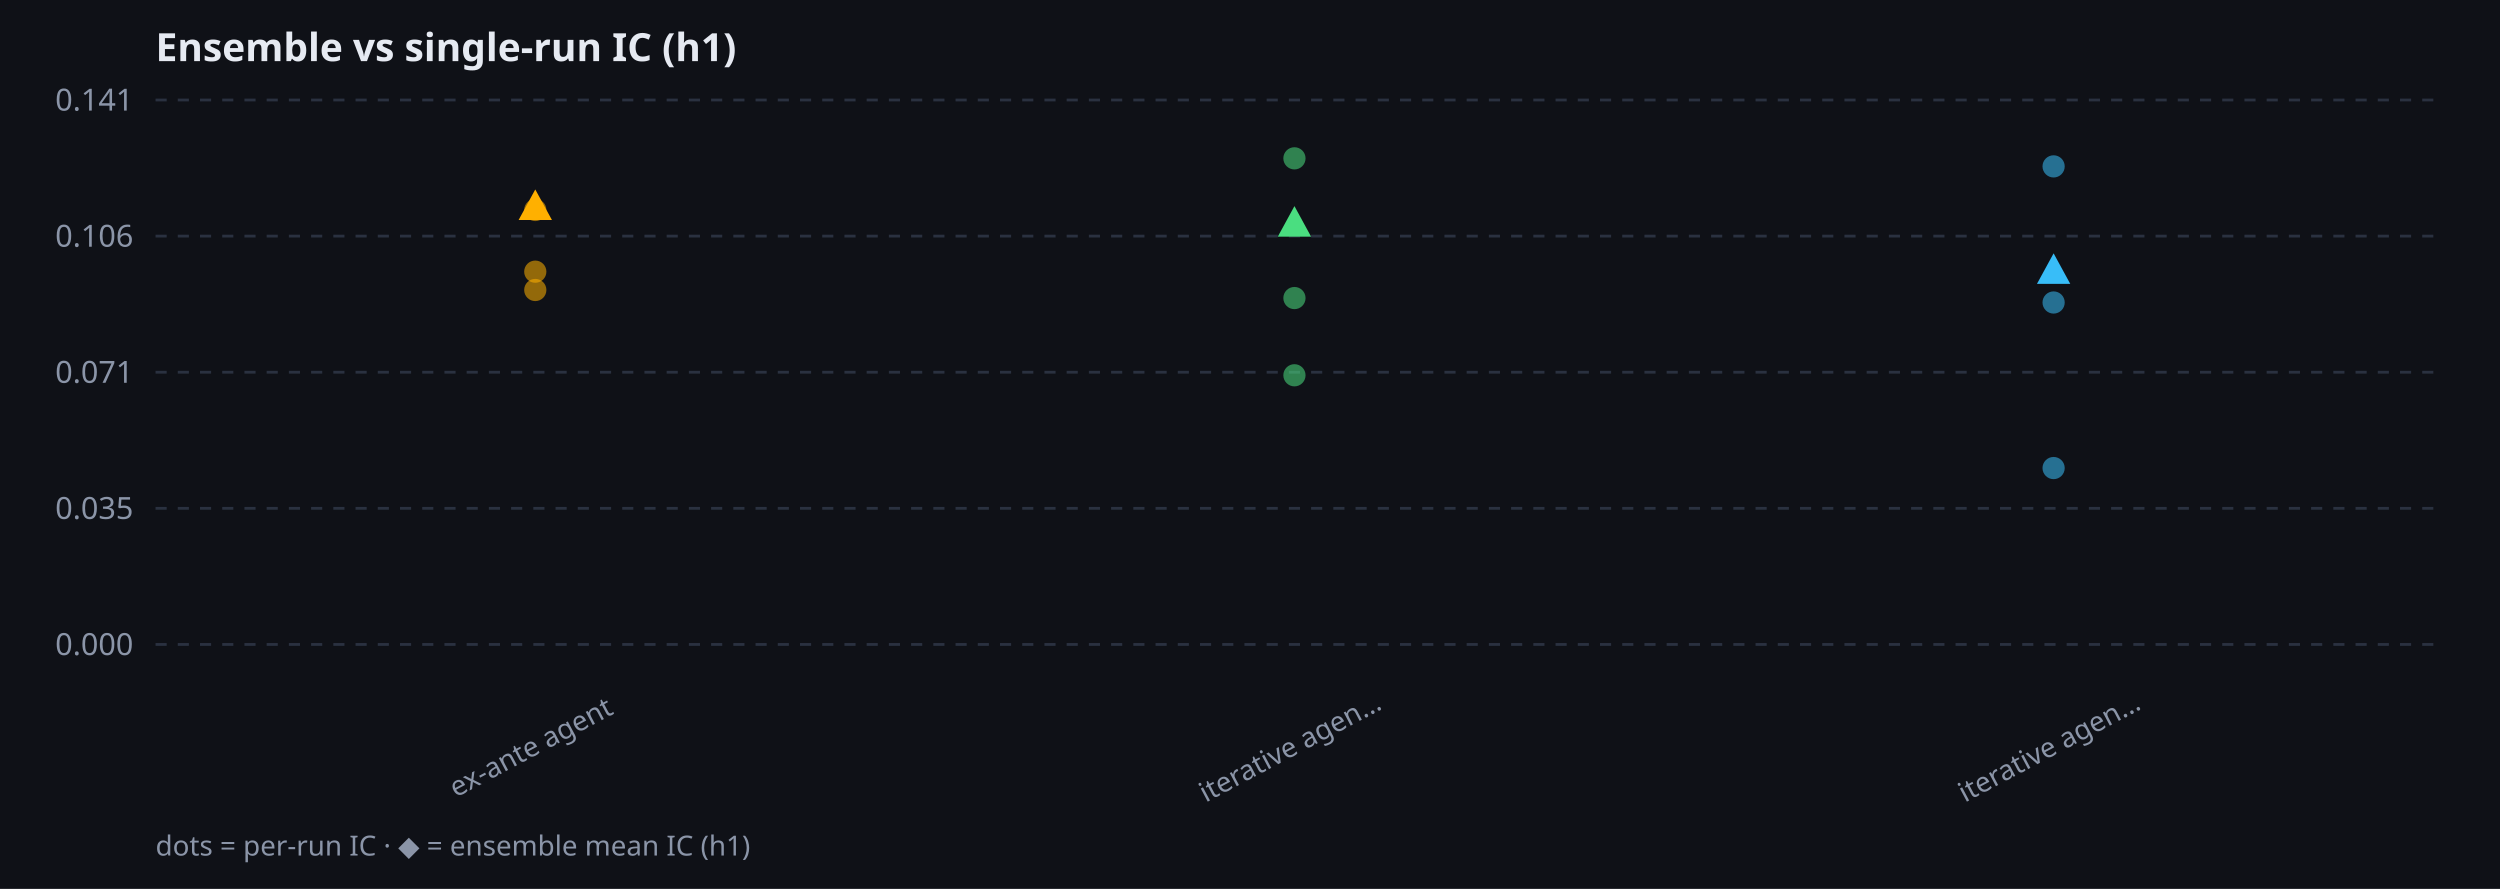
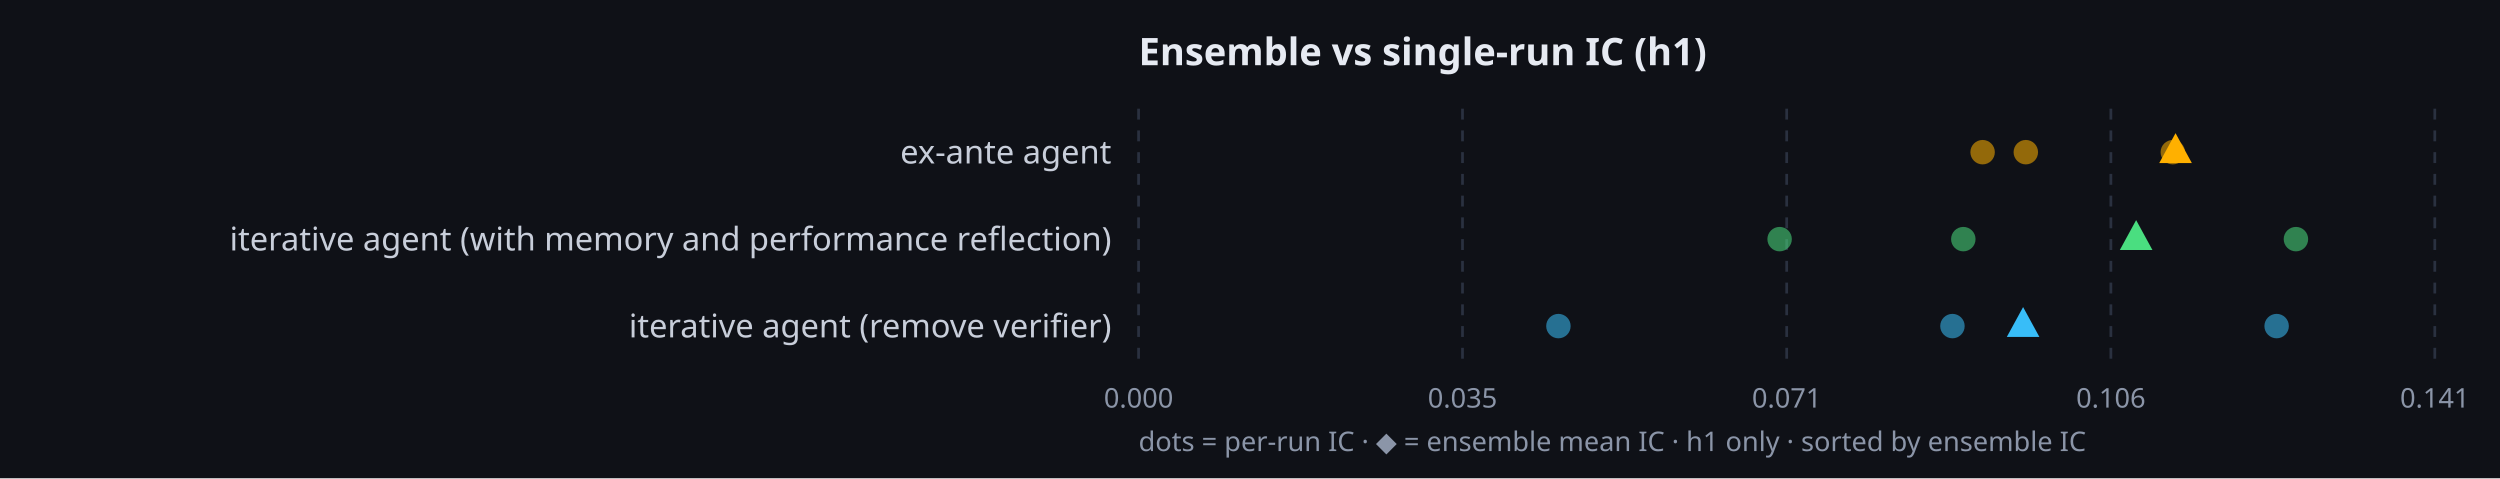
- <svg xmlns="http://www.w3.org/2000/svg" viewBox="0 0 900 320" role="img" aria-label="Ensemble vs single-run IC (h1)">
-   <rect width="900" height="320" fill="#0f1117" />
-   <text x="56" y="22" fill="#e6eaf2" font-size="14" font-family="ui-sans-serif,system-ui,sans-serif" font-weight="600">Ensemble vs single-run IC (h1)</text>
-   <line x1="56" y1="232.0" x2="876" y2="232.0" stroke="#2a3140" stroke-dasharray="4 4" />
-   <text x="48" y="232.0" fill="#8b95a8" font-size="11" text-anchor="end" dominant-baseline="middle" font-family="ui-sans-serif,system-ui,sans-serif">0.000</text>
-   <line x1="56" y1="183.0" x2="876" y2="183.0" stroke="#2a3140" stroke-dasharray="4 4" />
-   <text x="48" y="183.0" fill="#8b95a8" font-size="11" text-anchor="end" dominant-baseline="middle" font-family="ui-sans-serif,system-ui,sans-serif">0.035</text>
-   <line x1="56" y1="134.0" x2="876" y2="134.0" stroke="#2a3140" stroke-dasharray="4 4" />
-   <text x="48" y="134.0" fill="#8b95a8" font-size="11" text-anchor="end" dominant-baseline="middle" font-family="ui-sans-serif,system-ui,sans-serif">0.071</text>
-   <line x1="56" y1="85.0" x2="876" y2="85.0" stroke="#2a3140" stroke-dasharray="4 4" />
-   <text x="48" y="85.0" fill="#8b95a8" font-size="11" text-anchor="end" dominant-baseline="middle" font-family="ui-sans-serif,system-ui,sans-serif">0.106</text>
-   <line x1="56" y1="36.0" x2="876" y2="36.0" stroke="#2a3140" stroke-dasharray="4 4" />
-   <text x="48" y="36.0" fill="#8b95a8" font-size="11" text-anchor="end" dominant-baseline="middle" font-family="ui-sans-serif,system-ui,sans-serif">0.141</text>
-   <circle cx="192.7" cy="75.6" r="4" fill="#ffb000" opacity="0.55" />
-   <circle cx="192.7" cy="97.8" r="4" fill="#ffb000" opacity="0.55" />
-   <circle cx="192.7" cy="104.4" r="4" fill="#ffb000" opacity="0.55" />
-   <polygon points="192.7,68.2 198.7,79.2 186.7,79.2" fill="#ffb000" />
-   <text x="192.7" y="272" fill="#8b95a8" font-size="10" text-anchor="middle" font-family="ui-sans-serif,system-ui,sans-serif" transform="rotate(-28 192.7,272)">ex-ante agent</text>
-   <circle cx="466.0" cy="57.0" r="4" fill="#4ade80" opacity="0.55" />
-   <circle cx="466.0" cy="135.1" r="4" fill="#4ade80" opacity="0.55" />
-   <circle cx="466.0" cy="107.3" r="4" fill="#4ade80" opacity="0.55" />
-   <polygon points="466.0,74.2 472.0,85.2 460.0,85.2" fill="#4ade80" />
-   <text x="466.0" y="272" fill="#8b95a8" font-size="10" text-anchor="middle" font-family="ui-sans-serif,system-ui,sans-serif" transform="rotate(-28 466.0,272)">iterative agen…</text>
-   <circle cx="739.3" cy="168.5" r="4" fill="#38bdf8" opacity="0.55" />
-   <circle cx="739.3" cy="108.9" r="4" fill="#38bdf8" opacity="0.55" />
-   <circle cx="739.3" cy="59.9" r="4" fill="#38bdf8" opacity="0.55" />
-   <polygon points="739.3,91.2 745.3,102.2 733.3,102.2" fill="#38bdf8" />
-   <text x="739.3" y="272" fill="#8b95a8" font-size="10" text-anchor="middle" font-family="ui-sans-serif,system-ui,sans-serif" transform="rotate(-28 739.3,272)">iterative agen…</text>
-   <text x="56" y="308" fill="#8b95a8" font-size="10" font-family="ui-sans-serif,system-ui,sans-serif">dots = per-run IC · ◆ = ensemble mean IC (h1)</text>
+ <svg xmlns="http://www.w3.org/2000/svg" viewBox="0 0 920 176" role="img" aria-label="Ensemble vs single-run IC (h1)">
+   <rect width="920" height="176" fill="#0f1117" />
+   <text x="419" y="24" fill="#e6eaf2" font-size="14" font-family="ui-sans-serif,system-ui,sans-serif" font-weight="600">Ensemble vs single-run IC (h1)</text>
+   <line x1="419.0" y1="40" x2="419.0" y2="136" stroke="#2a3140" stroke-dasharray="4 4" />
+   <text x="419.0" y="150" fill="#8b95a8" font-size="10" text-anchor="middle" font-family="ui-sans-serif,system-ui,sans-serif">0.000</text>
+   <line x1="538.2" y1="40" x2="538.2" y2="136" stroke="#2a3140" stroke-dasharray="4 4" />
+   <text x="538.2" y="150" fill="#8b95a8" font-size="10" text-anchor="middle" font-family="ui-sans-serif,system-ui,sans-serif">0.035</text>
+   <line x1="657.5" y1="40" x2="657.5" y2="136" stroke="#2a3140" stroke-dasharray="4 4" />
+   <text x="657.5" y="150" fill="#8b95a8" font-size="10" text-anchor="middle" font-family="ui-sans-serif,system-ui,sans-serif">0.071</text>
+   <line x1="776.8" y1="40" x2="776.8" y2="136" stroke="#2a3140" stroke-dasharray="4 4" />
+   <text x="776.8" y="150" fill="#8b95a8" font-size="10" text-anchor="middle" font-family="ui-sans-serif,system-ui,sans-serif">0.106</text>
+   <line x1="896.0" y1="40" x2="896.0" y2="136" stroke="#2a3140" stroke-dasharray="4 4" />
+   <text x="896.0" y="150" fill="#8b95a8" font-size="10" text-anchor="middle" font-family="ui-sans-serif,system-ui,sans-serif">0.141</text>
+   <circle cx="799.6" cy="56.0" r="4.5" fill="#ffb000" opacity="0.55" />
+   <circle cx="745.5" cy="56.0" r="4.5" fill="#ffb000" opacity="0.55" />
+   <circle cx="729.6" cy="56.0" r="4.5" fill="#ffb000" opacity="0.55" />
+   <polygon points="800.6,49.0 806.6,60.0 794.6,60.0" fill="#ffb000" />
+   <text x="409" y="56.0" fill="#c8ceda" font-size="12" text-anchor="end" dominant-baseline="middle" font-family="ui-sans-serif,system-ui,sans-serif">ex-ante agent</text>
+   <circle cx="844.9" cy="88.0" r="4.5" fill="#4ade80" opacity="0.55" />
+   <circle cx="654.9" cy="88.0" r="4.5" fill="#4ade80" opacity="0.55" />
+   <circle cx="722.5" cy="88.0" r="4.5" fill="#4ade80" opacity="0.55" />
+   <polygon points="786.1,81.0 792.1,92.0 780.1,92.0" fill="#4ade80" />
+   <text x="409" y="88.0" fill="#c8ceda" font-size="12" text-anchor="end" dominant-baseline="middle" font-family="ui-sans-serif,system-ui,sans-serif">iterative agent (with memory and performance reflection)</text>
+   <circle cx="573.5" cy="120.0" r="4.5" fill="#38bdf8" opacity="0.55" />
+   <circle cx="718.5" cy="120.0" r="4.5" fill="#38bdf8" opacity="0.55" />
+   <circle cx="837.8" cy="120.0" r="4.5" fill="#38bdf8" opacity="0.55" />
+   <polygon points="744.5,113.0 750.5,124.0 738.5,124.0" fill="#38bdf8" />
+   <text x="409" y="120.0" fill="#c8ceda" font-size="12" text-anchor="end" dominant-baseline="middle" font-family="ui-sans-serif,system-ui,sans-serif">iterative agent (remove verifier)</text>
+   <text x="419" y="166" fill="#8b95a8" font-size="10" font-family="ui-sans-serif,system-ui,sans-serif">dots = per-run IC · ◆ = ensemble mean IC · h1 only · sorted by ensemble IC</text>
</svg>
